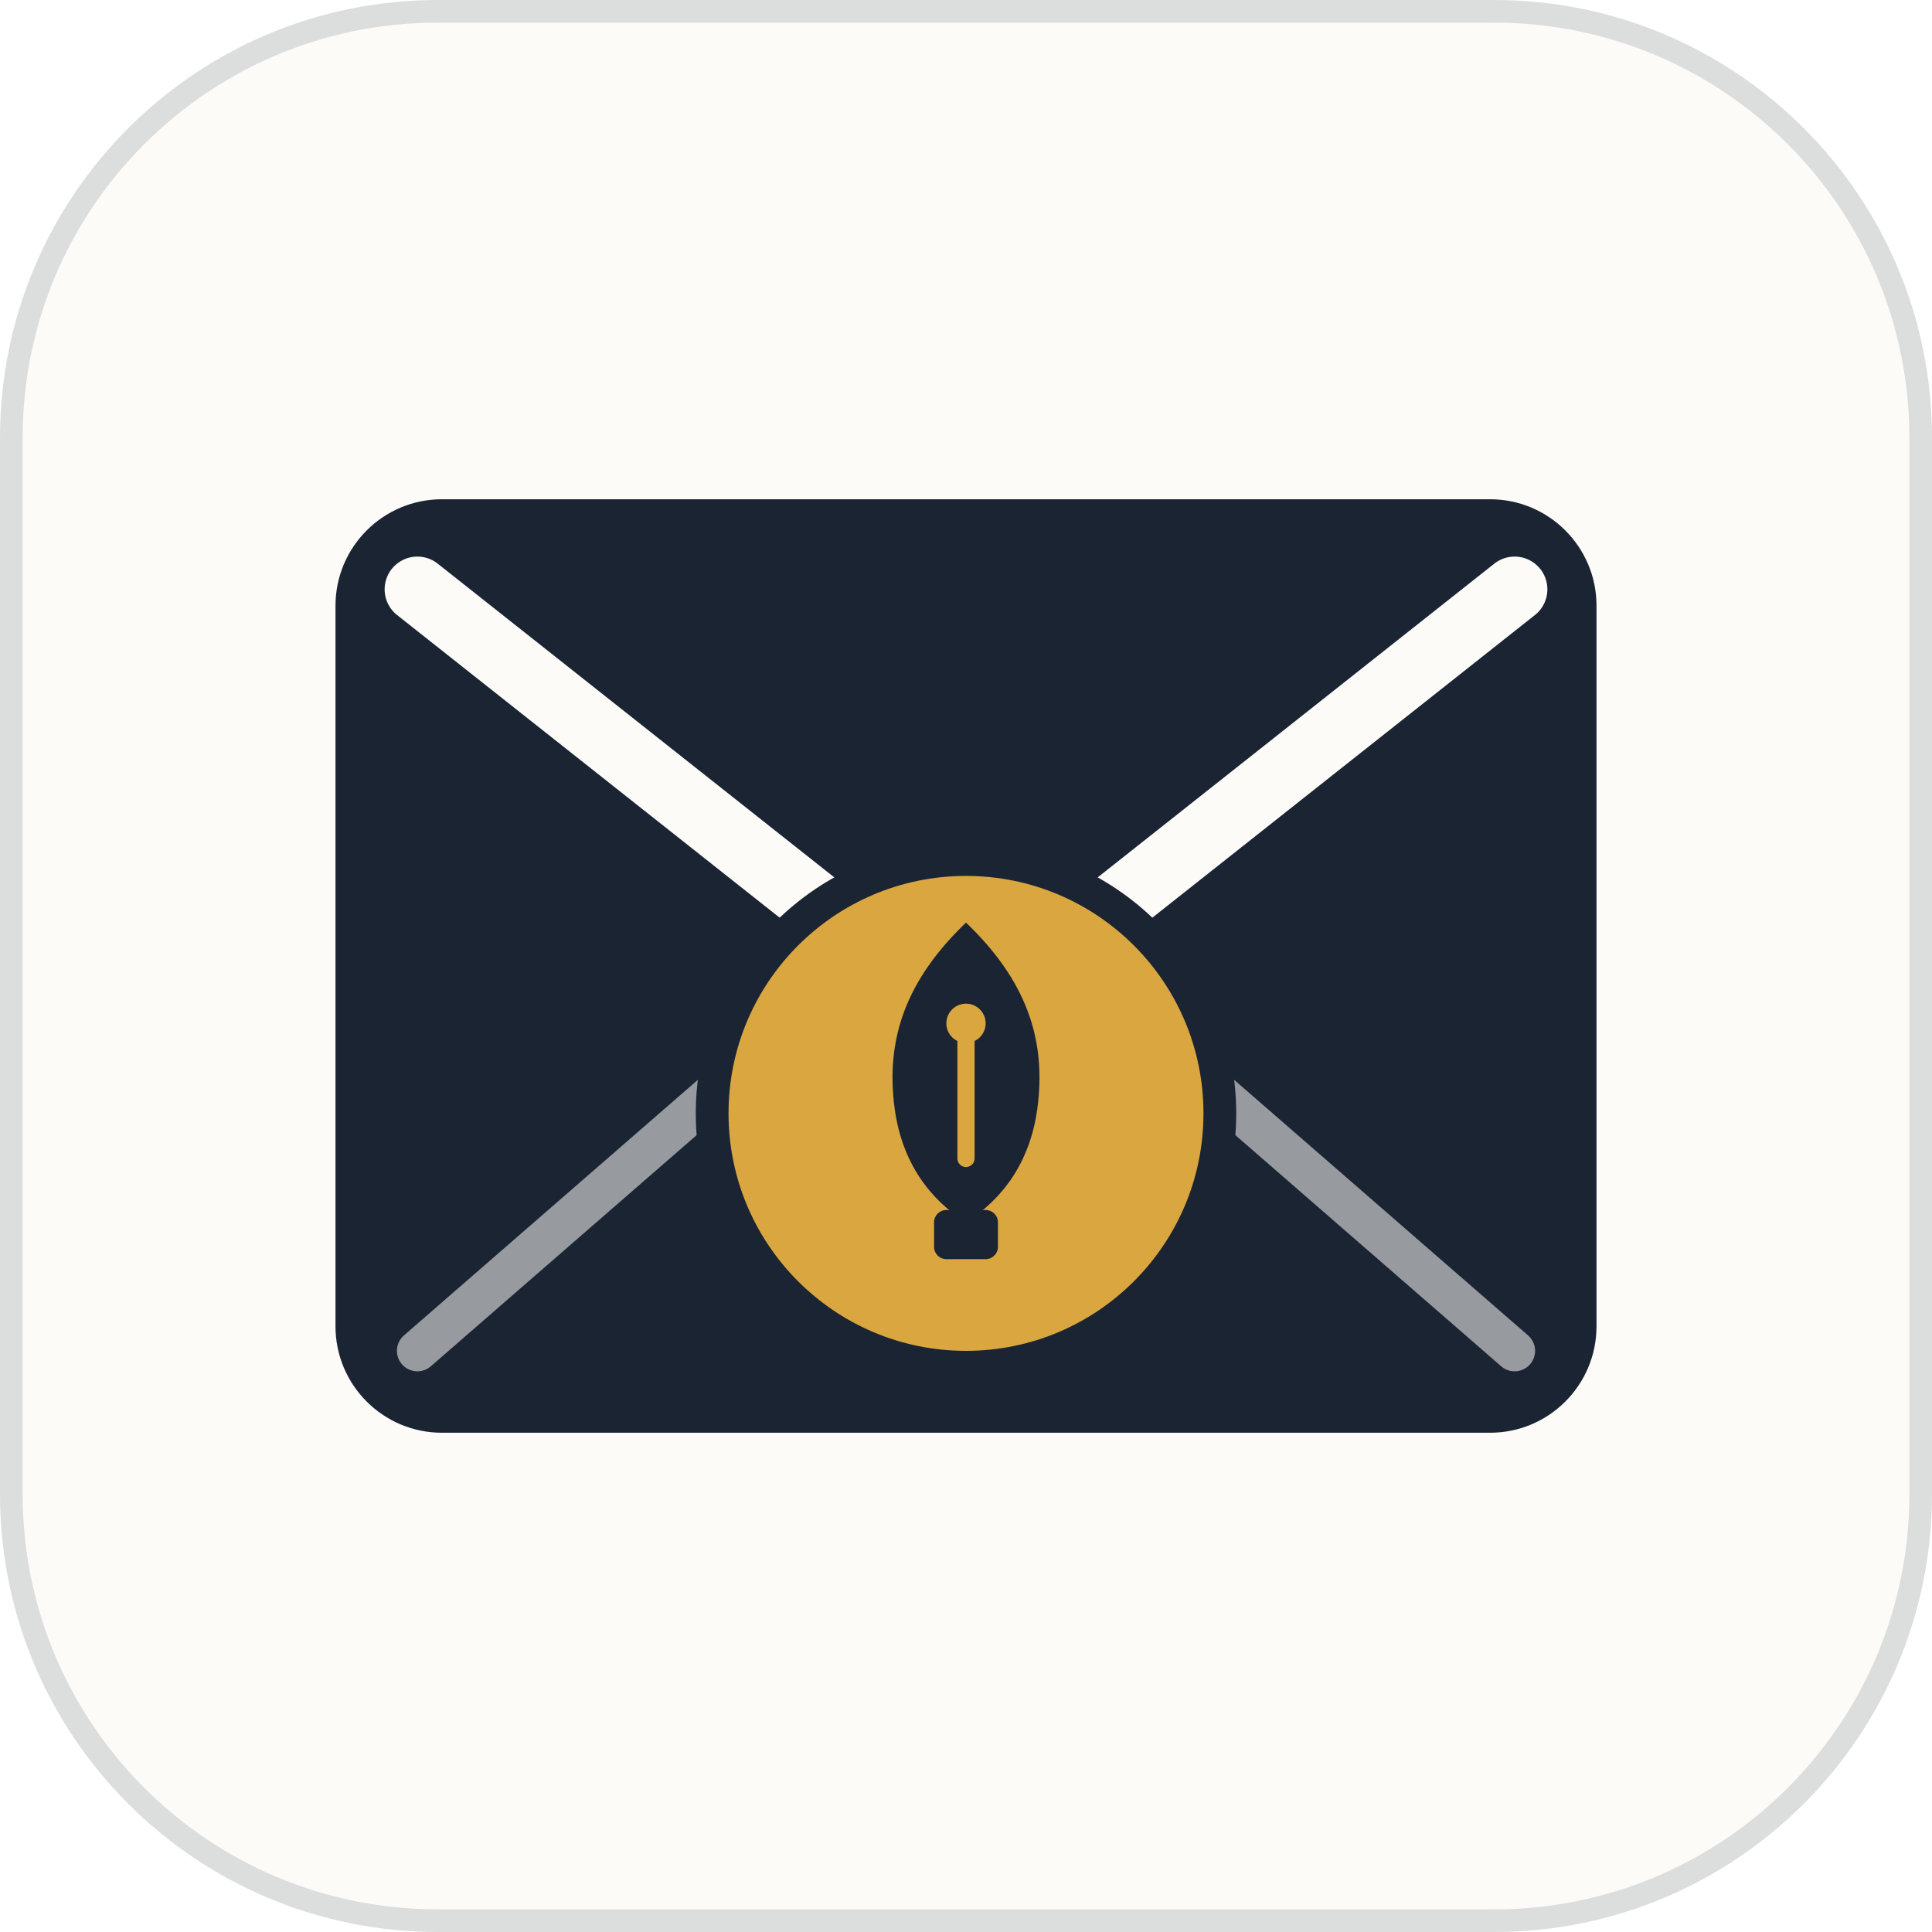
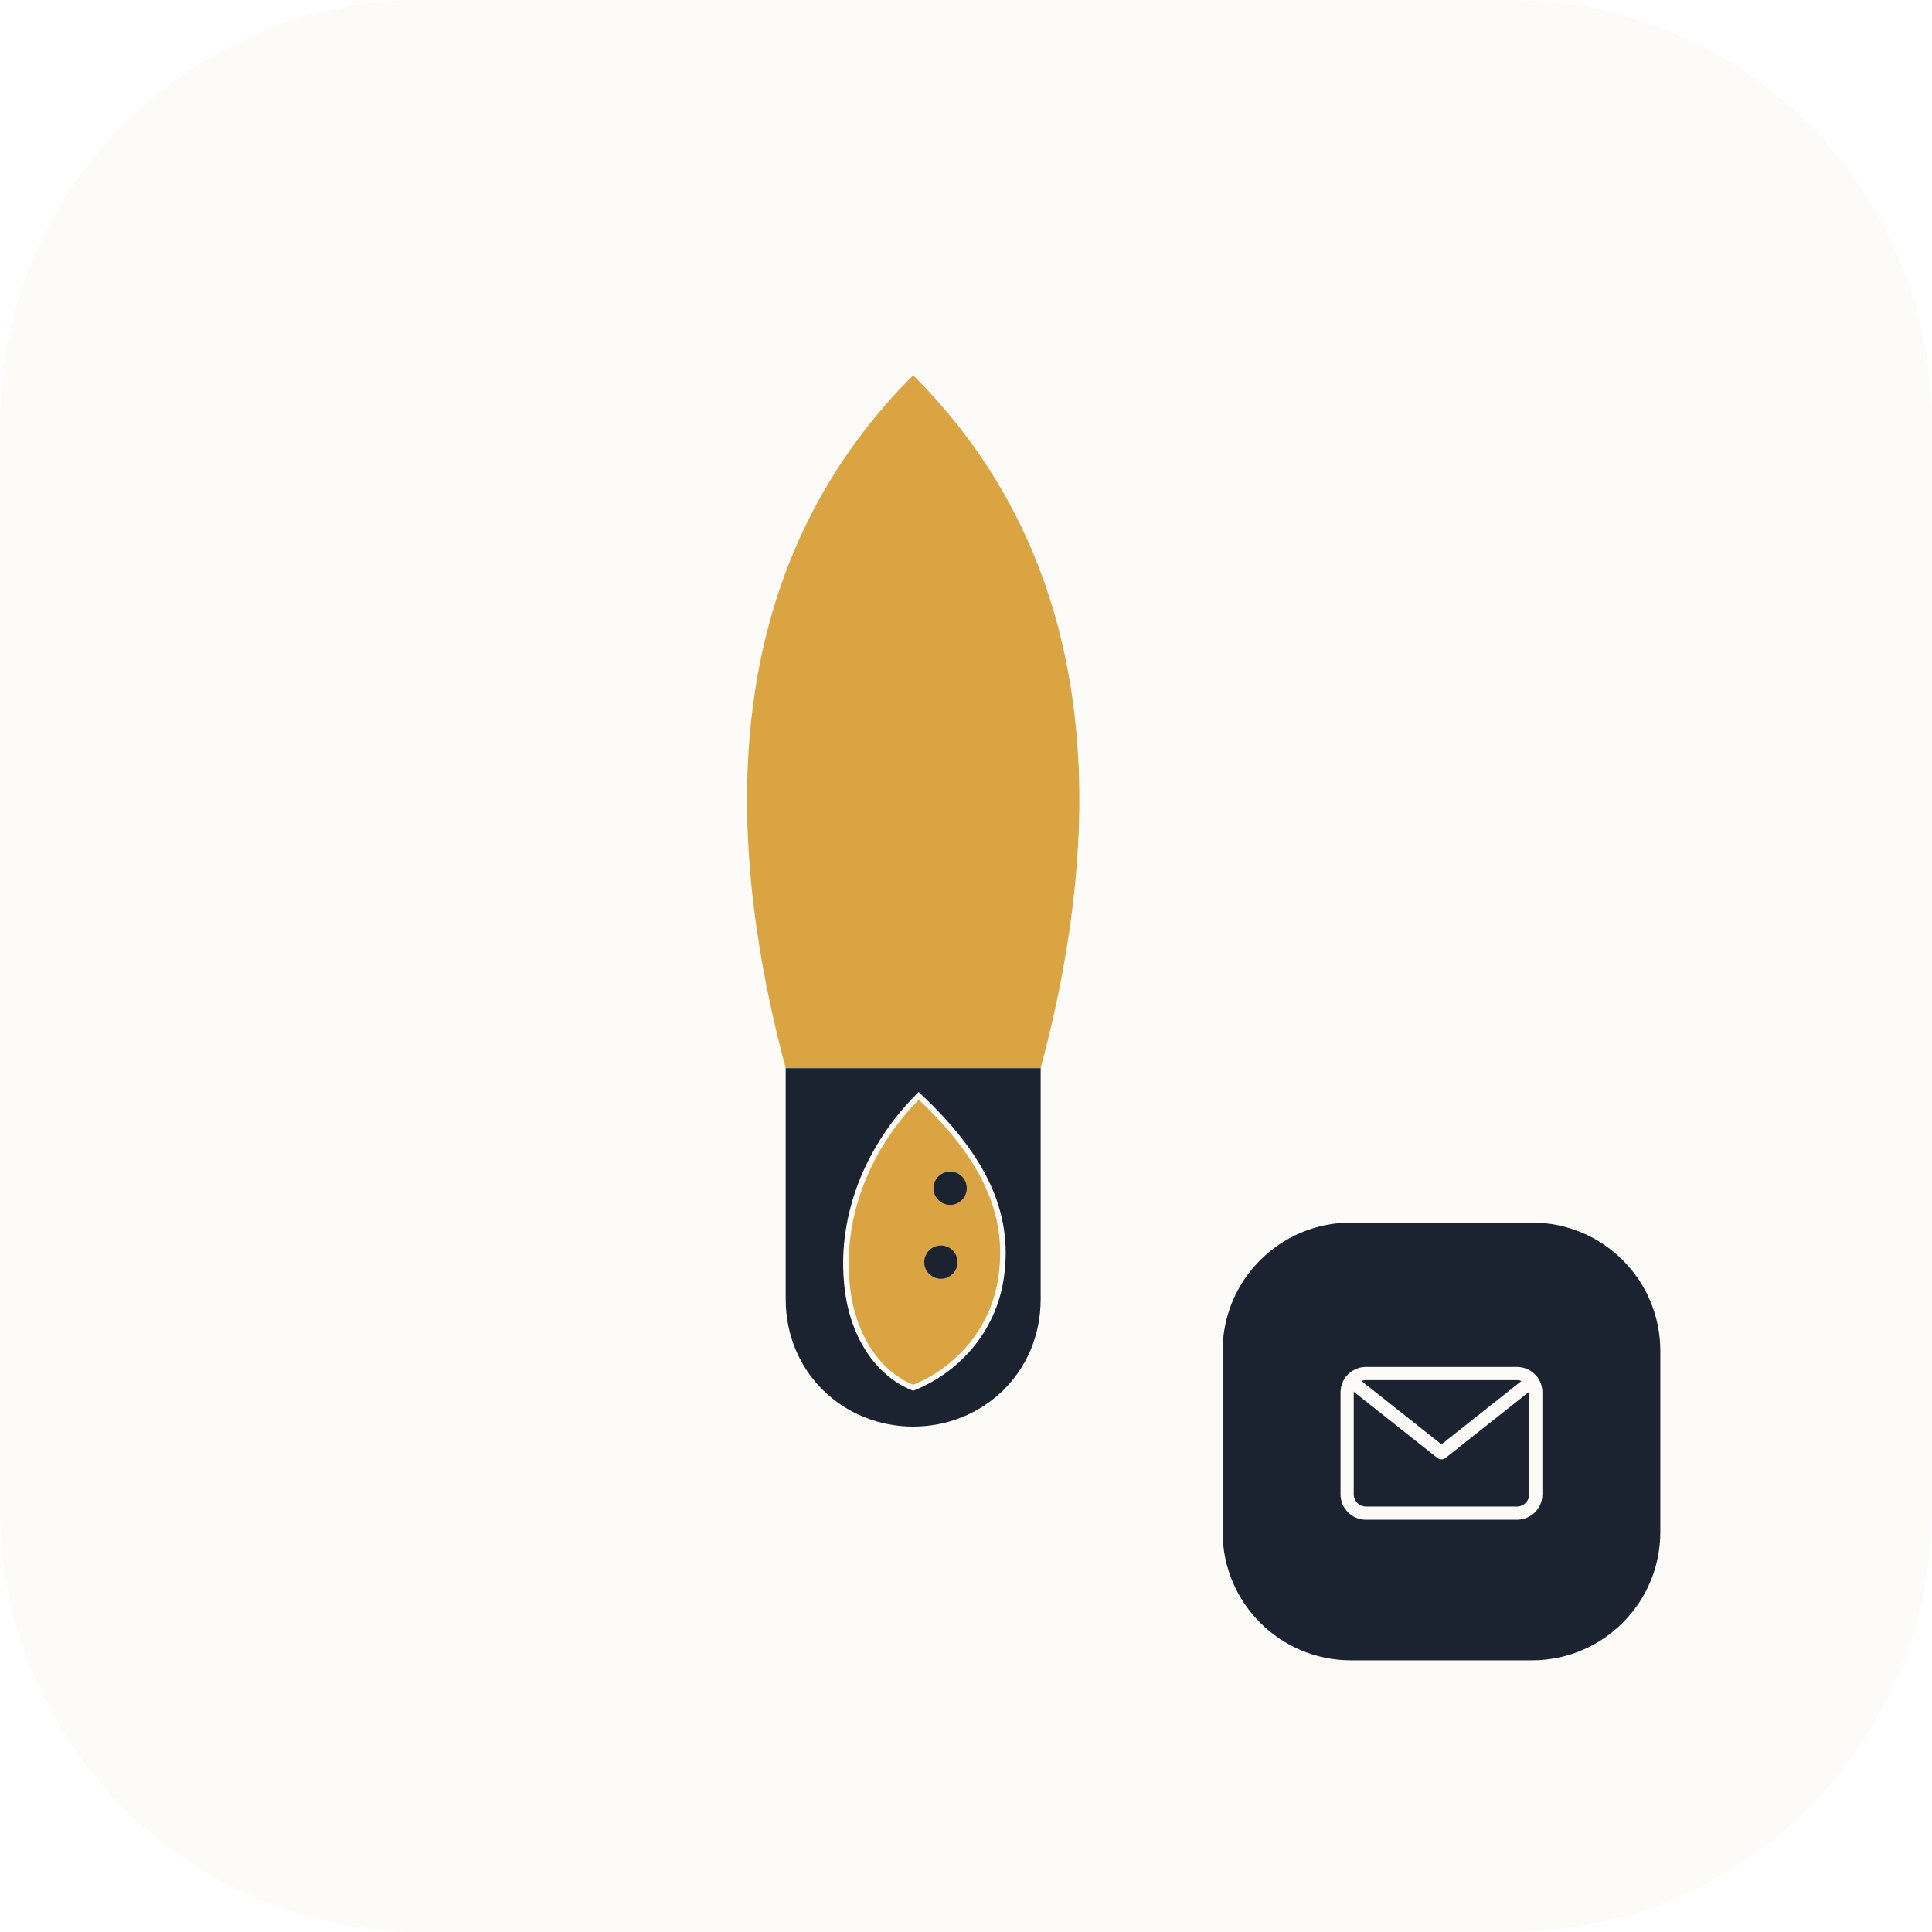
- <svg xmlns="http://www.w3.org/2000/svg" viewBox="0 0 512 512">
-   <rect width="512" height="512" rx="116" fill="#FCFBF8" />
-   <rect x="3" y="3" width="506" height="506" rx="113" fill="none" stroke="#1B2433" stroke-opacity=".14" stroke-width="6" />
-   <g transform="translate(256 256) scale(1.085) translate(-256 -256)">
-     <rect x="102" y="142" width="308" height="228" rx="26" fill="#1B2433" />
-     <path d="M122 164 L256 270 L390 164" stroke="#FCFBF8" stroke-width="16" fill="none" stroke-linecap="round" stroke-linejoin="round" />
-     <path d="M122 350 L214 270 M390 350 L298 270" stroke="#FCFBF8" stroke-width="10" fill="none" stroke-linecap="round" stroke-opacity=".55" />
-     <circle cx="256" cy="292" r="62" fill="#D9A63F" />
-     <circle cx="256" cy="292" r="62" fill="none" stroke="#1B2433" stroke-width="8" />
-     <g transform="translate(256 282) scale(0.3)">
-       <path d="M0,-122 C-48,-76 -66,-28 -58,30 C-52,73 -30,103 0,122 C30,103 52,73 58,30 C66,-28 48,-76 0,-122 Z" fill="#1B2433" />
-       <path d="M0,-40 L0,70" stroke="#D9A63F" stroke-width="14" stroke-linecap="round" />
-       <circle cx="0" cy="-40" r="16" fill="#D9A63F" />
-       <rect x="-26" y="112" width="52" height="40" rx="10" fill="#1B2433" />
-     </g>
+ <svg xmlns="http://www.w3.org/2000/svg" viewBox="0 0 512 512" role="img" aria-label="Irsyads letters">
+   <rect width="512" height="512" rx="112" fill="#FCFBF8" />
+   <svg x="100" y="64" width="284" height="350" viewBox="110 95 580 580">
+     <path fill="#D9A441" d="M400 100C487.5 187.5 512.5 312.5 469 475L331 475C287.5 312.5 312.5 187.5 400 100Z" />
+     <path fill="#1B2230" d="M331 475L469 475L469 600C469 640 437.5 669 400 669C362.5 669 331 640 331 600Z" />
+     <path fill="#D9A441" stroke="#FCFBF8" stroke-width="3" d="M403 490C435 520 452 550 448 585C445 615 425 638 400 648C380 640 366 618 364 590C361 555 375 518 403 490Z" />
+     <circle cx="420" cy="540" r="9" fill="#1B2230" />
+     <circle cx="415" cy="580" r="9" fill="#1B2230" />
+   </svg>
+   <rect x="324" y="324" width="116" height="116" rx="34" fill="#1B2230" />
+   <g transform="translate(350 350)" fill="none" stroke="#FCFBF8" stroke-width="3.5" stroke-linecap="round" stroke-linejoin="round">
+     <rect x="7" y="14" width="50" height="37" rx="5" />
+     <path d="M8 16l24 19 24-19" />
  </g>
</svg>
